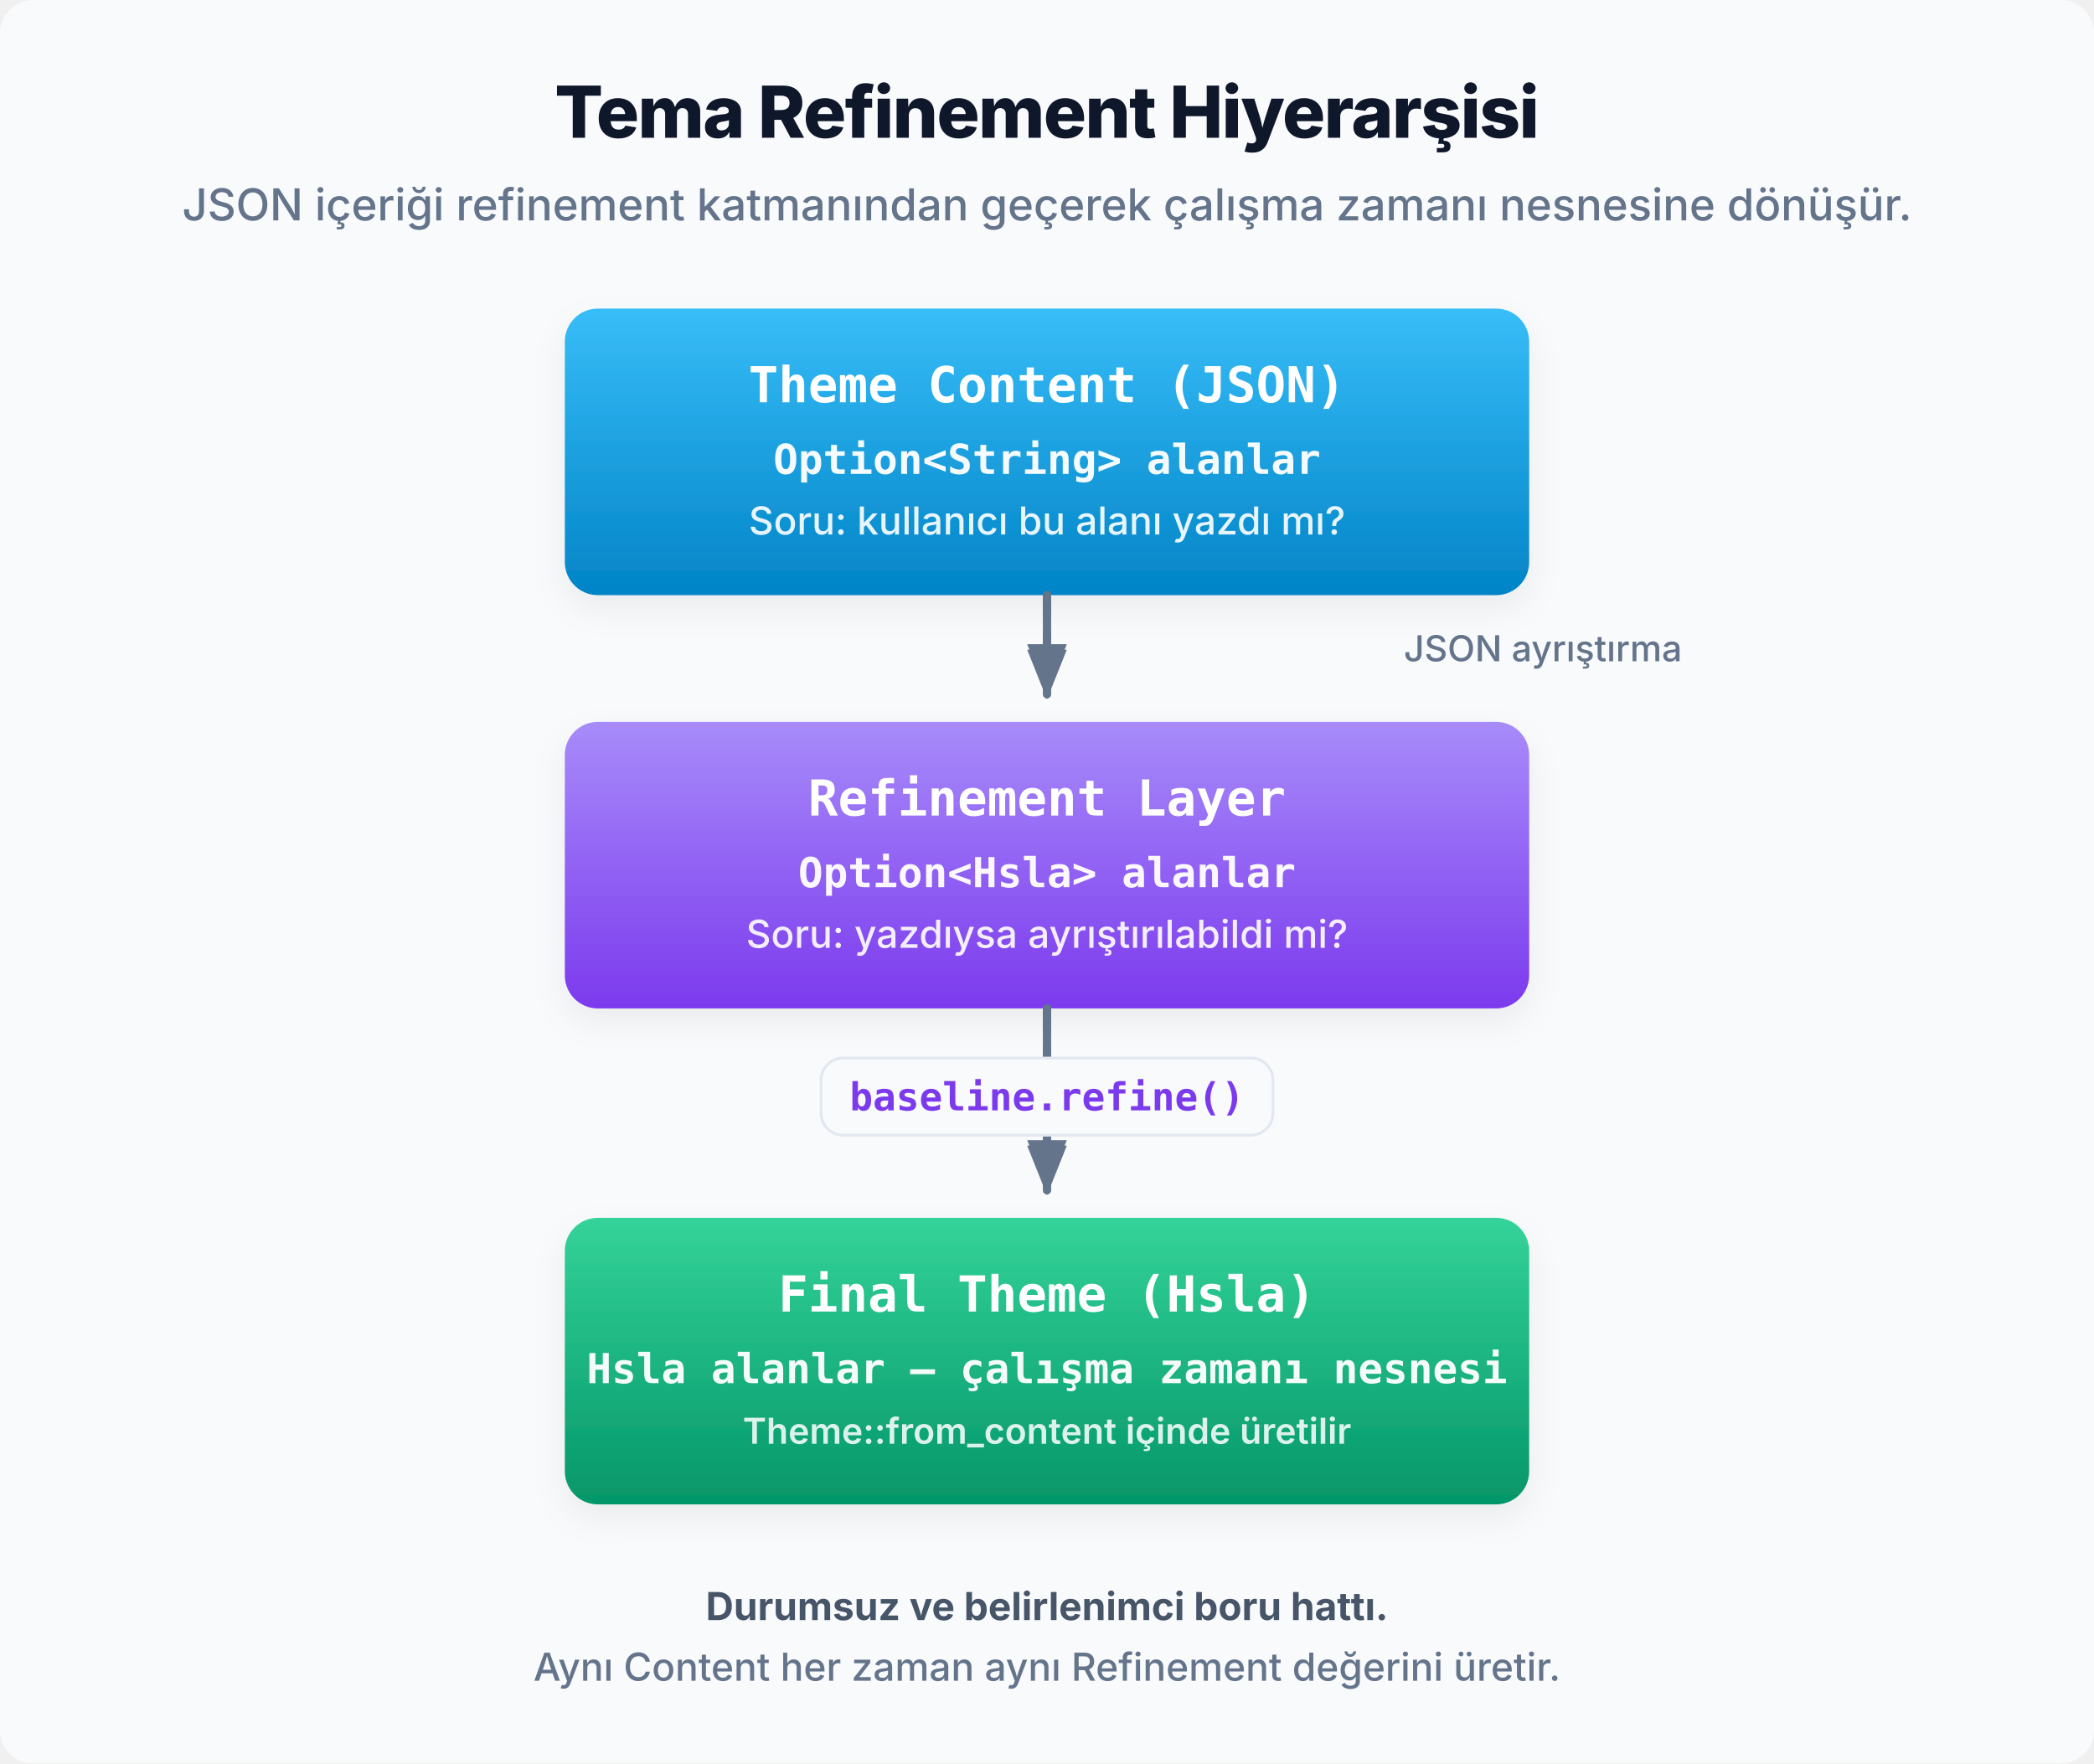
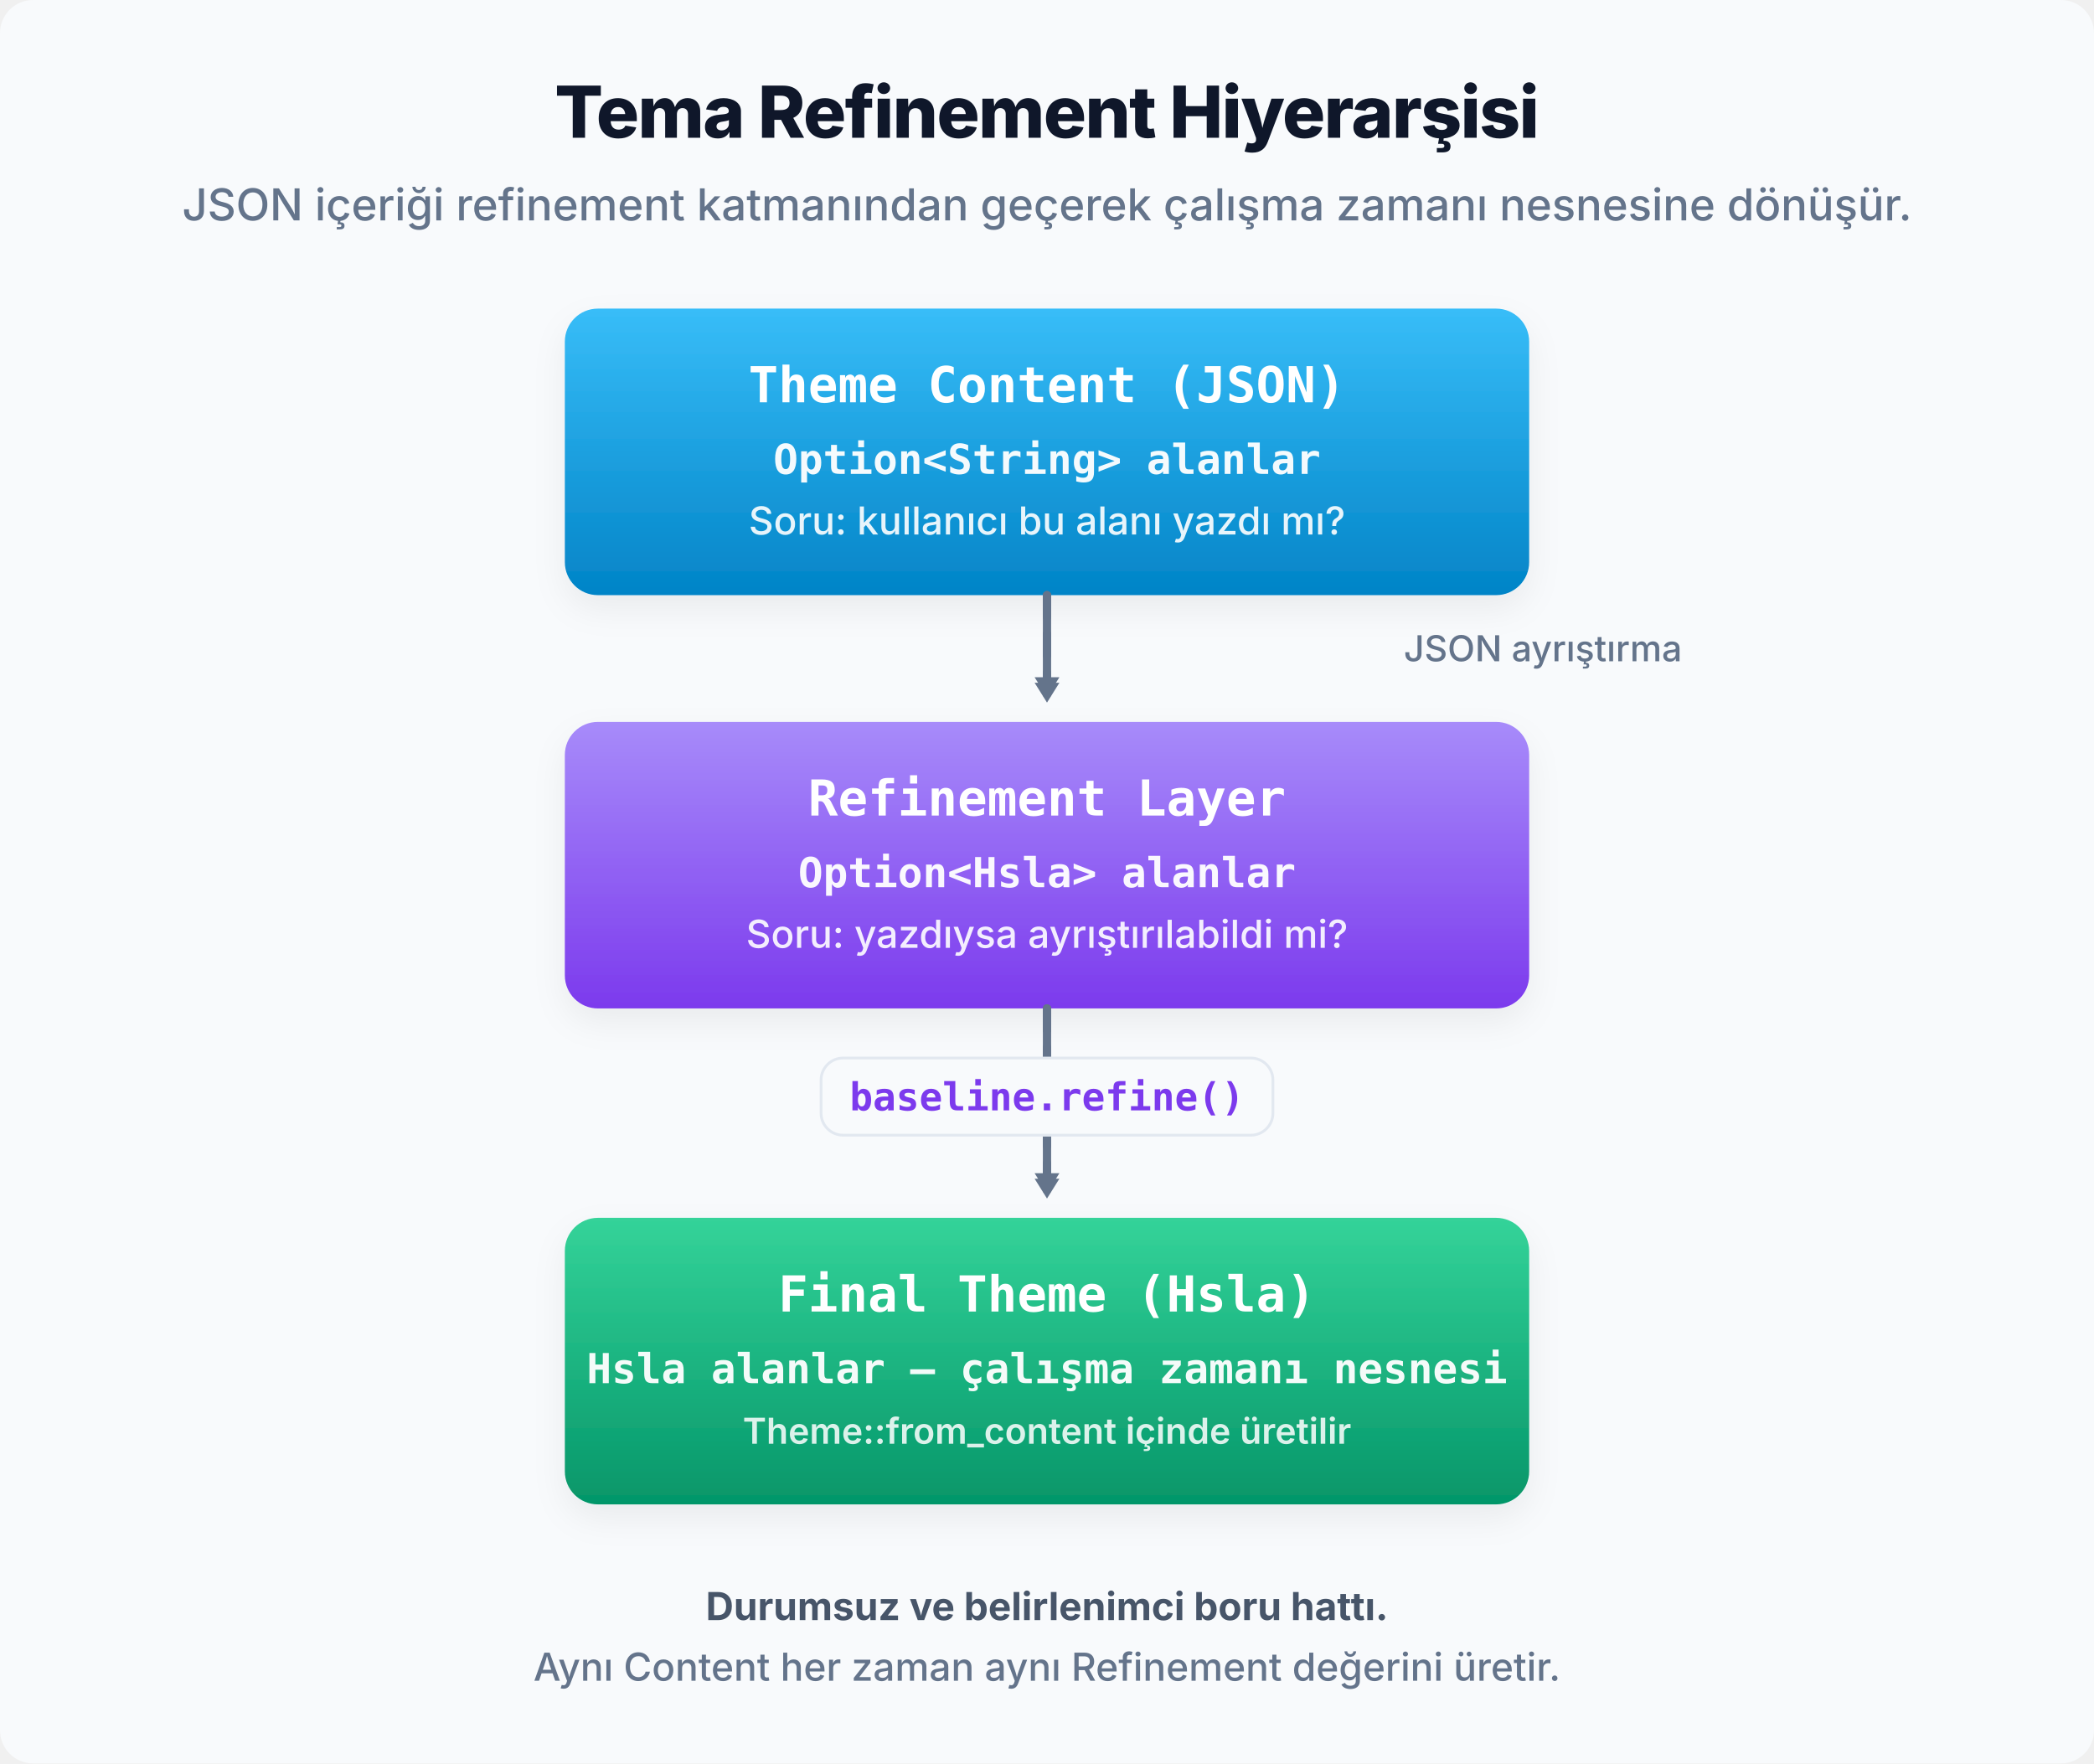
<svg xmlns="http://www.w3.org/2000/svg" viewBox="0 0 760 640">
  <defs>
    <filter id="shadow" x="-20%" y="-20%" width="140%" height="140%">
      <feDropShadow dx="0" dy="5" stdDeviation="6" flood-color="#0f172a" flood-opacity="0.06" />
    </filter>
-     <marker id="arrow" viewBox="0 0 10 10" refX="9" refY="5" markerWidth="6" markerHeight="6" orient="auto">
-       <path d="M 0 1 L 10 5 L 0 9 Z" fill="#64748b" />
+     <marker id="arrow" viewBox="0 0 1 1" refX="0.4" refY="0" markerWidth="1" markerHeight="1" orient="auto-start-reverse" overflow="visible" preserveAspectRatio="xMidYMid">
+       <path d="M 1.4 0 L -1 1.5 L -1 -1.5 Z" fill="#64748b" />
    </marker>
    <linearGradient id="g-content" x1="0" y1="0" x2="0" y2="1">
      <stop offset="0" stop-color="#38bdf8" />
      <stop offset="1" stop-color="#0284c7" />
    </linearGradient>
    <linearGradient id="g-refine" x1="0" y1="0" x2="0" y2="1">
      <stop offset="0" stop-color="#a78bfa" />
      <stop offset="1" stop-color="#7c3aed" />
    </linearGradient>
    <linearGradient id="g-theme" x1="0" y1="0" x2="0" y2="1">
      <stop offset="0" stop-color="#34d399" />
      <stop offset="1" stop-color="#059669" />
    </linearGradient>
    <style>
      .bg { fill: #f8fafc; }
      .title { font: 800 26px system-ui, -apple-system, sans-serif; fill: #0f172a; letter-spacing: -0.5px; text-anchor: middle; }
      .subtitle { font: 500 16px system-ui, -apple-system, sans-serif; fill: #64748b; text-anchor: middle; }

      .card-title { font: 800 18px ui-monospace, SFMono-Regular, monospace; fill: #ffffff; text-anchor: middle; }
      .card-type { font: 700 15px ui-monospace, SFMono-Regular, monospace; fill: #ffffff; opacity: 0.95; text-anchor: middle; }
      .card-q { font: 500 14px system-ui, -apple-system, sans-serif; fill: #ffffff; opacity: 0.9; text-anchor: middle; }
      .card-src { font: 600 13px system-ui, -apple-system, sans-serif; fill: #ffffff; opacity: 0.85; text-anchor: middle; }

      .arrow-line { stroke: #64748b; stroke-width: 3; fill: none; marker-end: url(#arrow); stroke-linecap: round; stroke-linejoin: round; }
      .edge-chip { fill: #f8fafc; stroke: #e2e8f0; stroke-width: 1; }
      .edge { font: 800 14px ui-monospace, SFMono-Regular, monospace; fill: #7c3aed; text-anchor: middle; }
      .edge-note { font: 500 13px system-ui, -apple-system, sans-serif; fill: #64748b; text-anchor: middle; }

      .foot { font: 500 14px system-ui, -apple-system, sans-serif; fill: #64748b; text-anchor: middle; }
      .foot-strong { font: 700 14px system-ui, -apple-system, sans-serif; fill: #475569; text-anchor: middle; }

      @keyframes flow-1 { 0%,100% { opacity: 1; } 45% { opacity: 0.65; } }
      @keyframes flow-2 { 0%,100% { opacity: 1; } 60% { opacity: 0.65; } }
      @keyframes flow-3 { 0%,100% { opacity: 1; } 75% { opacity: 0.65; } }
      .pulse-1 { animation: flow-1 9s ease-in-out infinite; }
      .pulse-2 { animation: flow-2 9s ease-in-out infinite; }
      .pulse-3 { animation: flow-3 9s ease-in-out infinite; }

      @keyframes dash-move { to { stroke-dashoffset: -28; } }
      .arrow-flow { stroke: #64748b; stroke-width: 3; fill: none; marker-end: url(#arrow);
        stroke-linecap: round; stroke-dasharray: 8 6; animation: dash-move 1.6s linear infinite; }

      @media (prefers-reduced-motion: reduce) {
        .pulse-1, .pulse-2, .pulse-3, .arrow-flow { animation: none; }
      }
    </style>
  </defs>
  <rect width="100%" height="100%" rx="12" class="bg" />
  <text x="380" y="50" class="title">Tema Refinement Hiyerarşisi</text>
  <text x="380" y="80" class="subtitle">JSON içeriği refinement katmanından geçerek çalışma zamanı nesnesine dönüşür.</text>
  <g class="pulse-1" transform="translate(205, 112)">
    <rect width="350" height="104" rx="12" fill="url(#g-content)" filter="url(#shadow)" />
    <text x="175" y="34" class="card-title">Theme Content (JSON)</text>
    <text x="175" y="60" class="card-type">Option&lt;String&gt; alanlar</text>
    <text x="175" y="82" class="card-q">Soru: kullanıcı bu alanı yazdı mı?</text>
  </g>
  <path d="M 380 216 L 380 252" class="arrow-line" />
  <path d="M 380 216 L 380 250" class="arrow-flow" />
  <g class="edge-note" transform="translate(560, 240)">
    <text x="0" y="0">JSON ayrıştırma</text>
  </g>
  <g class="pulse-2" transform="translate(205, 262)">
    <rect width="350" height="104" rx="12" fill="url(#g-refine)" filter="url(#shadow)" />
    <text x="175" y="34" class="card-title">Refinement Layer</text>
    <text x="175" y="60" class="card-type">Option&lt;Hsla&gt; alanlar</text>
    <text x="175" y="82" class="card-q">Soru: yazdıysa ayrıştırılabildi mi?</text>
  </g>
  <path d="M 380 366 L 380 432" class="arrow-line" />
  <path d="M 380 366 L 380 430" class="arrow-flow" />
  <rect x="298" y="384" width="164" height="28" rx="8" class="edge-chip" />
  <text x="380" y="403" class="edge">baseline.refine()</text>
  <g class="pulse-3" transform="translate(205, 442)">
    <rect width="350" height="104" rx="12" fill="url(#g-theme)" filter="url(#shadow)" />
    <text x="175" y="34" class="card-title">Final Theme (Hsla)</text>
    <text x="175" y="60" class="card-type">Hsla alanlar — çalışma zamanı nesnesi</text>
    <text x="175" y="82" class="card-src">Theme::from_content içinde üretilir</text>
  </g>
  <text x="380" y="588" class="foot-strong">Durumsuz ve belirlenimci boru hattı.</text>
  <text x="380" y="610" class="foot">Aynı Content her zaman aynı Refinement değerini üretir.</text>
</svg>
